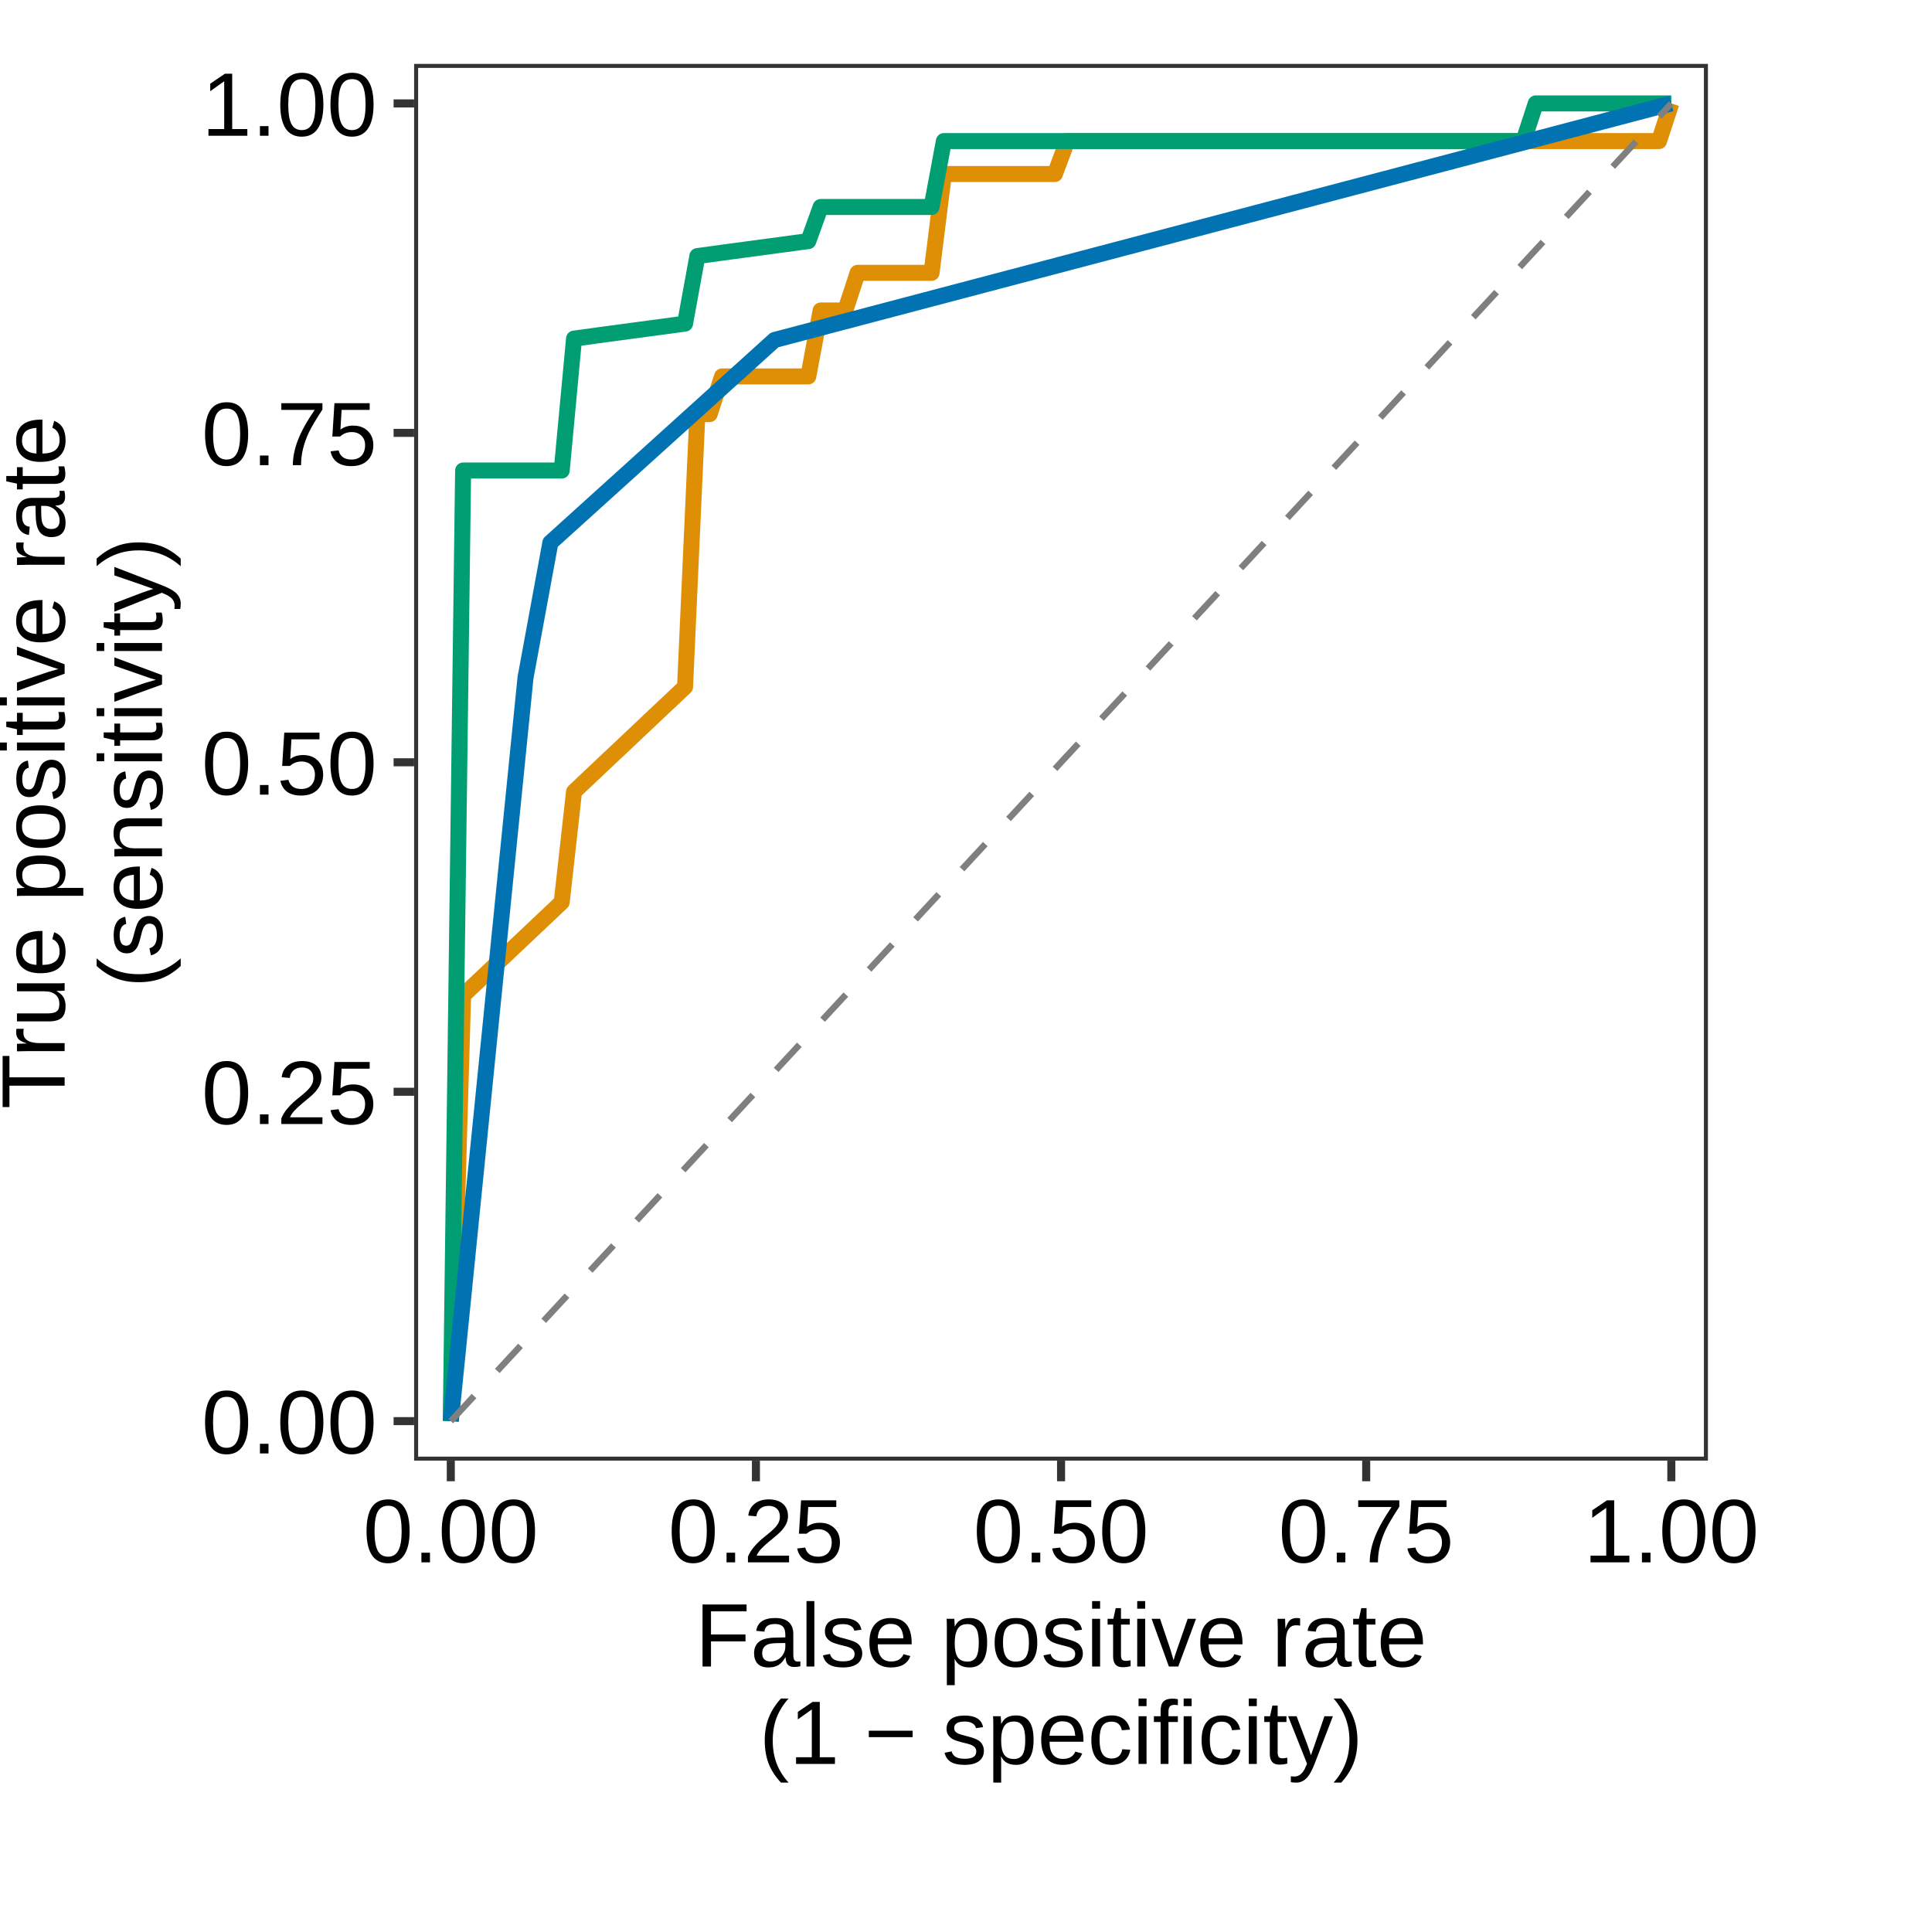
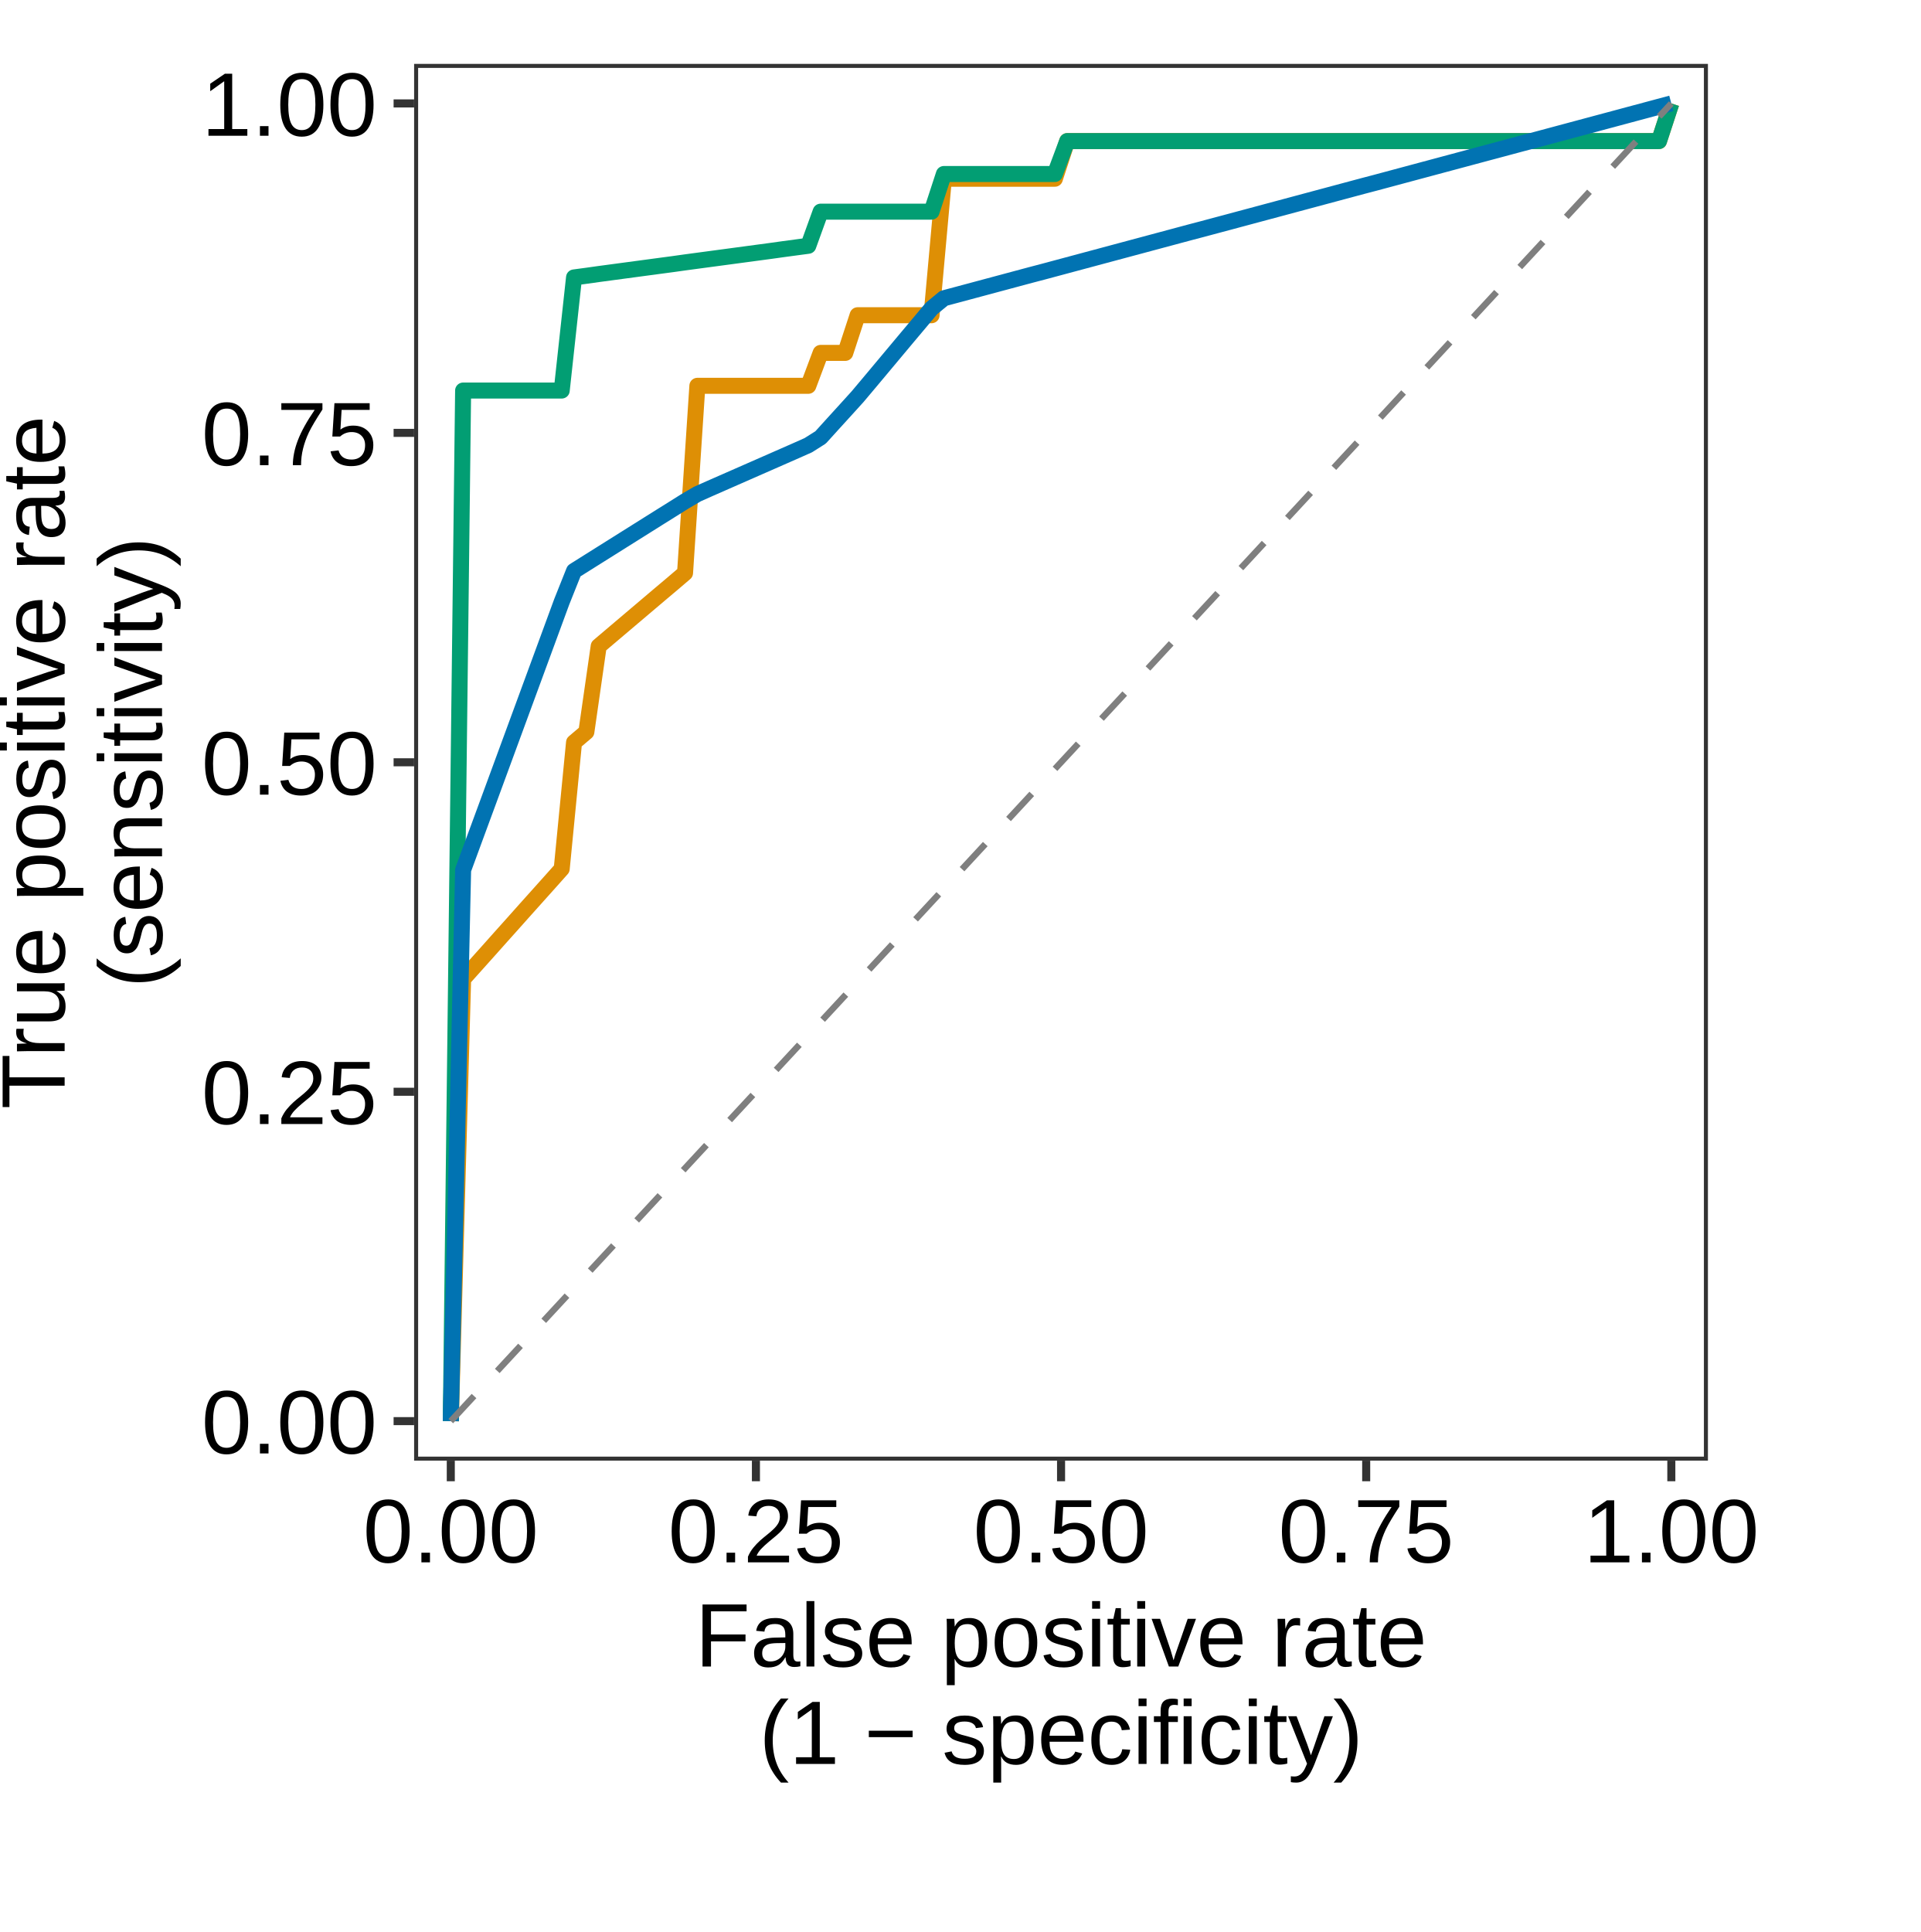
<svg xmlns="http://www.w3.org/2000/svg" class="svglite" width="255.60pt" height="257.04pt" viewBox="0 0 255.60 257.04">
  <defs>
    <style type="text/css">
    .svglite line, .svglite polyline, .svglite polygon, .svglite path, .svglite rect, .svglite circle {
      fill: none;
      stroke: #000000;
      stroke-linecap: round;
      stroke-linejoin: round;
      stroke-miterlimit: 10.00;
    }
    .svglite text {
      white-space: pre;
    }
  </style>
  </defs>
  <rect width="100%" height="100%" style="stroke: none; fill: #FFFFFF;" />
  <defs>
    <clipPath id="cpMC4wMHwyNTUuNjB8MC4wMHwyNTcuMDQ=">
      <rect x="0.00" y="0.00" width="255.60" height="257.04" />
    </clipPath>
  </defs>
  <g clip-path="url(#cpMC4wMHwyNTUuNjB8MC4wMHwyNTcuMDQ=)">
    <rect x="0.00" y="0.00" width="255.60" height="257.04" style="stroke-width: 1.07; stroke: #FFFFFF; fill: #FFFFFF;" />
  </g>
  <defs>
    <clipPath id="cpNTUuMTB8MjI3LjI1fDguNTB8MTk0LjMz">
      <rect x="55.10" y="8.50" width="172.15" height="185.83" />
    </clipPath>
  </defs>
  <g clip-path="url(#cpNTUuMTB8MjI3LjI1fDguNTB8MTk0LjMz)">
    <rect x="55.10" y="8.50" width="172.15" height="185.83" style="stroke-width: 1.07; stroke: none; fill: #FFFFFF;" />
-     <polyline points="59.98,189.07 61.62,132.43 63.26,130.88 64.90,129.33 66.54,127.78 68.18,126.23 69.82,124.68 71.46,123.13 73.10,121.58 74.74,120.03 76.38,105.33 78.02,103.78 79.66,102.23 81.30,100.68 82.94,99.14 84.58,97.59 86.22,96.04 87.86,94.49 89.51,92.94 91.15,91.39 92.79,55.09 94.43,55.09 96.07,50.08 97.71,50.08 99.35,50.08 100.99,50.08 102.63,50.08 104.27,50.08 105.91,50.08 107.55,50.08 109.19,41.31 110.83,41.31 112.47,41.31 114.11,36.30 115.75,36.30 117.39,36.30 119.03,36.30 120.67,36.30 122.31,36.30 123.95,36.30 125.59,23.15 127.24,23.15 128.88,23.15 130.52,23.15 132.16,23.15 133.80,23.15 135.44,23.15 137.08,23.15 138.72,23.15 140.36,23.15 142.00,18.77 143.64,18.77 145.28,18.77 146.92,18.77 148.56,18.77 150.20,18.77 151.84,18.77 153.48,18.77 155.12,18.77 156.76,18.77 158.40,18.77 160.04,18.77 161.68,18.77 163.33,18.77 164.97,18.77 166.61,18.77 168.25,18.77 169.89,18.77 171.53,18.77 173.17,18.77 174.81,18.77 176.45,18.77 178.09,18.77 179.73,18.77 181.37,18.77 183.01,18.77 184.65,18.77 186.29,18.77 187.93,18.77 189.57,18.77 191.21,18.77 192.85,18.77 194.49,18.77 196.13,18.77 197.77,18.77 199.42,18.77 201.06,18.77 202.70,18.77 204.34,18.77 205.98,18.77 207.62,18.77 209.26,18.77 210.90,18.77 212.54,18.77 214.18,18.77 215.82,18.77 217.46,18.77 219.10,18.77 220.74,18.77 222.38,13.76 " style="stroke-width: 2.13; stroke: #DE8F05; stroke-linecap: butt;" />
-     <polyline points="59.98,189.07 61.62,62.60 63.26,62.60 64.90,62.60 66.54,62.60 68.18,62.60 69.82,62.60 71.46,62.60 73.10,62.60 74.74,62.60 76.38,45.05 78.02,44.83 79.66,44.60 81.30,44.38 82.94,44.16 84.58,43.94 86.22,43.72 87.86,43.50 89.51,43.28 91.15,43.05 92.79,34.07 94.43,33.85 96.07,33.62 97.71,33.40 99.35,33.18 100.99,32.96 102.63,32.74 104.27,32.52 105.91,32.30 107.55,32.08 109.19,27.54 110.83,27.54 112.47,27.54 114.11,27.54 115.75,27.54 117.39,27.54 119.03,27.54 120.67,27.54 122.31,27.54 123.95,27.54 125.59,18.77 127.24,18.77 128.88,18.77 130.52,18.77 132.16,18.77 133.80,18.77 135.44,18.77 137.08,18.77 138.72,18.77 140.36,18.77 142.00,18.77 143.64,18.77 145.28,18.77 146.92,18.77 148.56,18.77 150.20,18.77 151.84,18.77 153.48,18.77 155.12,18.77 156.76,18.77 158.40,18.77 160.04,18.77 161.68,18.77 163.33,18.77 164.97,18.77 166.61,18.77 168.25,18.77 169.89,18.77 171.53,18.77 173.17,18.77 174.81,18.77 176.45,18.77 178.09,18.77 179.73,18.77 181.37,18.77 183.01,18.77 184.65,18.77 186.29,18.77 187.93,18.77 189.57,18.77 191.21,18.77 192.85,18.77 194.49,18.77 196.13,18.77 197.77,18.77 199.42,18.77 201.06,18.77 202.70,18.77 204.34,13.76 205.98,13.76 207.62,13.76 209.26,13.76 210.90,13.76 212.54,13.76 214.18,13.76 215.82,13.76 217.46,13.76 219.10,13.76 220.74,13.76 222.38,13.76 " style="stroke-width: 2.13; stroke: #029E73; stroke-linecap: butt;" />
-     <polyline points="59.98,189.07 69.92,90.18 73.23,72.20 103.06,45.23 222.38,13.76 " style="stroke-width: 2.13; stroke: #0173B2; stroke-linecap: butt;" />
+     <polyline points="59.98,189.07 61.62,130.26 63.26,128.43 64.90,126.60 66.54,124.76 68.18,122.93 69.82,121.09 71.46,119.26 73.10,117.43 74.74,115.59 76.38,98.77 78.02,97.38 79.66,85.97 81.30,84.58 82.94,83.19 84.58,81.80 86.22,80.41 87.86,79.02 89.51,77.63 91.15,76.23 92.79,51.33 94.43,51.33 96.07,51.33 97.71,51.33 99.35,51.33 100.99,51.33 102.63,51.33 104.27,51.33 105.91,51.33 107.55,51.33 109.19,46.95 110.83,46.95 112.47,46.95 114.11,41.94 115.75,41.94 117.39,41.94 119.03,41.94 120.67,41.94 122.31,41.94 123.95,41.94 125.59,23.78 127.24,23.78 128.88,23.78 130.52,23.78 132.16,23.78 133.80,23.78 135.44,23.78 137.08,23.78 138.72,23.78 140.36,23.78 142.00,18.77 143.64,18.77 145.28,18.77 146.92,18.77 148.56,18.77 150.20,18.77 151.84,18.77 153.48,18.77 155.12,18.77 156.76,18.77 158.40,18.77 160.04,18.77 161.68,18.77 163.33,18.77 164.97,18.77 166.61,18.77 168.25,18.77 169.89,18.77 171.53,18.77 173.17,18.77 174.81,18.77 176.45,18.77 178.09,18.77 179.73,18.77 181.37,18.77 183.01,18.77 184.65,18.77 186.29,18.77 187.93,18.77 189.57,18.77 191.21,18.77 192.85,18.77 194.49,18.77 196.13,18.77 197.77,18.77 199.42,18.77 201.06,18.77 202.70,18.77 204.34,18.77 205.98,18.77 207.62,18.77 209.26,18.77 210.90,18.77 212.54,18.77 214.18,18.77 215.82,18.77 217.46,18.77 219.10,18.77 220.74,18.77 222.38,13.76 " style="stroke-width: 2.13; stroke: #DE8F05; stroke-linecap: butt;" />
+     <polyline points="59.98,189.07 61.62,51.96 63.26,51.96 64.90,51.96 66.54,51.96 68.18,51.96 69.82,51.96 71.46,51.96 73.10,51.96 74.74,51.96 76.38,36.91 78.02,36.69 79.66,36.46 81.30,36.24 82.94,36.02 84.58,35.80 86.22,35.58 87.86,35.36 89.51,35.14 91.15,34.91 92.79,34.69 94.43,34.47 96.07,34.25 97.71,34.03 99.35,33.81 100.99,33.59 102.63,33.37 104.27,33.14 105.91,32.92 107.55,32.70 109.19,28.16 110.83,28.16 112.47,28.16 114.11,28.16 115.75,28.16 117.39,28.16 119.03,28.16 120.67,28.16 122.31,28.16 123.95,28.16 125.59,23.15 127.24,23.15 128.88,23.15 130.52,23.15 132.16,23.15 133.80,23.15 135.44,23.15 137.08,23.15 138.72,23.15 140.36,23.15 142.00,18.77 143.64,18.77 145.28,18.77 146.92,18.77 148.56,18.77 150.20,18.77 151.84,18.77 153.48,18.77 155.12,18.77 156.76,18.77 158.40,18.77 160.04,18.77 161.68,18.77 163.33,18.77 164.97,18.77 166.61,18.77 168.25,18.77 169.89,18.77 171.53,18.77 173.17,18.77 174.81,18.77 176.45,18.77 178.09,18.77 179.73,18.77 181.37,18.77 183.01,18.77 184.65,18.77 186.29,18.77 187.93,18.77 189.57,18.77 191.21,18.77 192.85,18.77 194.49,18.77 196.13,18.77 197.77,18.77 199.42,18.77 201.06,18.77 202.70,18.77 204.34,18.77 205.98,18.77 207.62,18.77 209.26,18.77 210.90,18.77 212.54,18.77 214.18,18.77 215.82,18.77 217.46,18.77 219.10,18.77 220.74,18.77 222.38,13.76 " style="stroke-width: 2.13; stroke: #029E73; stroke-linecap: butt;" />
+     <polyline points="59.98,189.07 61.62,115.74 63.26,111.28 64.90,106.83 66.54,102.37 68.18,97.91 69.82,93.45 71.46,88.99 73.10,84.53 74.74,80.07 76.38,75.96 78.02,74.93 79.66,73.90 81.30,72.87 82.94,71.84 84.58,70.81 86.22,69.78 87.86,68.75 89.51,67.72 91.15,66.69 92.79,65.73 94.43,65.00 96.07,64.28 97.71,63.56 99.35,62.84 100.99,62.12 102.63,61.40 104.27,60.68 105.91,59.96 107.55,59.23 109.19,58.19 110.83,56.38 112.47,54.58 114.11,52.77 115.75,50.82 117.39,48.86 119.03,46.90 120.67,44.94 122.31,42.99 123.95,41.03 125.59,39.68 127.24,39.24 128.88,38.80 130.52,38.36 132.16,37.92 133.80,37.48 135.44,37.04 137.08,36.60 138.72,36.17 140.36,35.73 142.00,35.29 143.64,34.85 145.28,34.41 146.92,33.97 148.56,33.53 150.20,33.09 151.84,32.65 153.48,32.21 155.12,31.77 156.76,31.33 158.40,30.89 160.04,30.46 161.68,30.02 163.33,29.58 164.97,29.14 166.61,28.70 168.25,28.26 169.89,27.82 171.53,27.38 173.17,26.94 174.81,26.50 176.45,26.06 178.09,25.62 179.73,25.18 181.37,24.74 183.01,24.31 184.65,23.87 186.29,23.43 187.93,22.99 189.57,22.55 191.21,22.11 192.85,21.67 194.49,21.23 196.13,20.79 197.77,20.35 199.42,19.91 201.06,19.47 202.70,19.03 204.34,18.60 205.98,18.16 207.62,17.72 209.26,17.28 210.90,16.84 212.54,16.40 214.18,15.96 215.82,15.52 217.46,15.08 219.10,14.64 220.74,14.20 222.38,13.76 " style="stroke-width: 2.13; stroke: #0173B2; stroke-linecap: butt;" />
    <line x1="59.98" y1="189.07" x2="222.38" y2="13.76" style="stroke-width: 0.85; stroke: #7F7F7F; stroke-dasharray: 4.55,4.55; stroke-linecap: butt;" />
    <rect x="55.10" y="8.50" width="172.15" height="185.83" style="stroke-width: 1.07; stroke: #333333;" />
  </g>
  <g clip-path="url(#cpMC4wMHwyNTUuNjB8MC4wMHwyNTcuMDQ=)">
    <text x="50.17" y="193.37" text-anchor="end" style="font-size: 12.00px; font-family: &quot;Arial&quot;;" textLength="23.36px" lengthAdjust="spacingAndGlyphs">0.00</text>
    <text x="50.17" y="149.54" text-anchor="end" style="font-size: 12.00px; font-family: &quot;Arial&quot;;" textLength="23.36px" lengthAdjust="spacingAndGlyphs">0.25</text>
    <text x="50.17" y="105.72" text-anchor="end" style="font-size: 12.00px; font-family: &quot;Arial&quot;;" textLength="23.36px" lengthAdjust="spacingAndGlyphs">0.50</text>
    <text x="50.17" y="61.89" text-anchor="end" style="font-size: 12.00px; font-family: &quot;Arial&quot;;" textLength="23.36px" lengthAdjust="spacingAndGlyphs">0.75</text>
    <text x="50.17" y="18.06" text-anchor="end" style="font-size: 12.00px; font-family: &quot;Arial&quot;;" textLength="23.36px" lengthAdjust="spacingAndGlyphs">1.00</text>
    <polyline points="52.37,189.07 55.10,189.07 " style="stroke-width: 1.07; stroke: #333333; stroke-linecap: butt;" />
    <polyline points="52.37,145.25 55.10,145.25 " style="stroke-width: 1.07; stroke: #333333; stroke-linecap: butt;" />
    <polyline points="52.37,101.42 55.10,101.42 " style="stroke-width: 1.07; stroke: #333333; stroke-linecap: butt;" />
    <polyline points="52.37,57.59 55.10,57.59 " style="stroke-width: 1.07; stroke: #333333; stroke-linecap: butt;" />
    <polyline points="52.37,13.76 55.10,13.76 " style="stroke-width: 1.07; stroke: #333333; stroke-linecap: butt;" />
    <polyline points="59.98,197.07 59.98,194.33 " style="stroke-width: 1.07; stroke: #333333; stroke-linecap: butt;" />
    <polyline points="100.58,197.07 100.58,194.33 " style="stroke-width: 1.07; stroke: #333333; stroke-linecap: butt;" />
    <polyline points="141.18,197.07 141.18,194.33 " style="stroke-width: 1.07; stroke: #333333; stroke-linecap: butt;" />
    <polyline points="181.78,197.07 181.78,194.33 " style="stroke-width: 1.07; stroke: #333333; stroke-linecap: butt;" />
    <polyline points="222.38,197.07 222.38,194.33 " style="stroke-width: 1.07; stroke: #333333; stroke-linecap: butt;" />
    <text x="59.98" y="207.86" text-anchor="middle" style="font-size: 12.00px; font-family: &quot;Arial&quot;;" textLength="23.36px" lengthAdjust="spacingAndGlyphs">0.00</text>
    <text x="100.58" y="207.86" text-anchor="middle" style="font-size: 12.00px; font-family: &quot;Arial&quot;;" textLength="23.36px" lengthAdjust="spacingAndGlyphs">0.25</text>
    <text x="141.18" y="207.86" text-anchor="middle" style="font-size: 12.00px; font-family: &quot;Arial&quot;;" textLength="23.36px" lengthAdjust="spacingAndGlyphs">0.50</text>
    <text x="181.78" y="207.86" text-anchor="middle" style="font-size: 12.00px; font-family: &quot;Arial&quot;;" textLength="23.36px" lengthAdjust="spacingAndGlyphs">0.75</text>
    <text x="222.38" y="207.86" text-anchor="middle" style="font-size: 12.00px; font-family: &quot;Arial&quot;;" textLength="23.36px" lengthAdjust="spacingAndGlyphs">1.00</text>
    <text x="141.18" y="221.72" text-anchor="middle" style="font-size: 12.00px; font-family: &quot;Arial&quot;;" textLength="97.39px" lengthAdjust="spacingAndGlyphs">False positive rate</text>
    <text x="141.18" y="234.68" text-anchor="middle" style="font-size: 12.00px; font-family: &quot;Arial&quot;;" textLength="80.37px" lengthAdjust="spacingAndGlyphs">(1 − specificity)</text>
    <text transform="translate(8.60,101.42) rotate(-90)" text-anchor="middle" style="font-size: 12.00px; font-family: &quot;Arial&quot;;" textLength="92.27px" lengthAdjust="spacingAndGlyphs">True positive rate</text>
    <text transform="translate(21.56,101.42) rotate(-90)" text-anchor="middle" style="font-size: 12.00px; font-family: &quot;Arial&quot;;" textLength="60.02px" lengthAdjust="spacingAndGlyphs">(sensitivity)</text>
  </g>
</svg>
